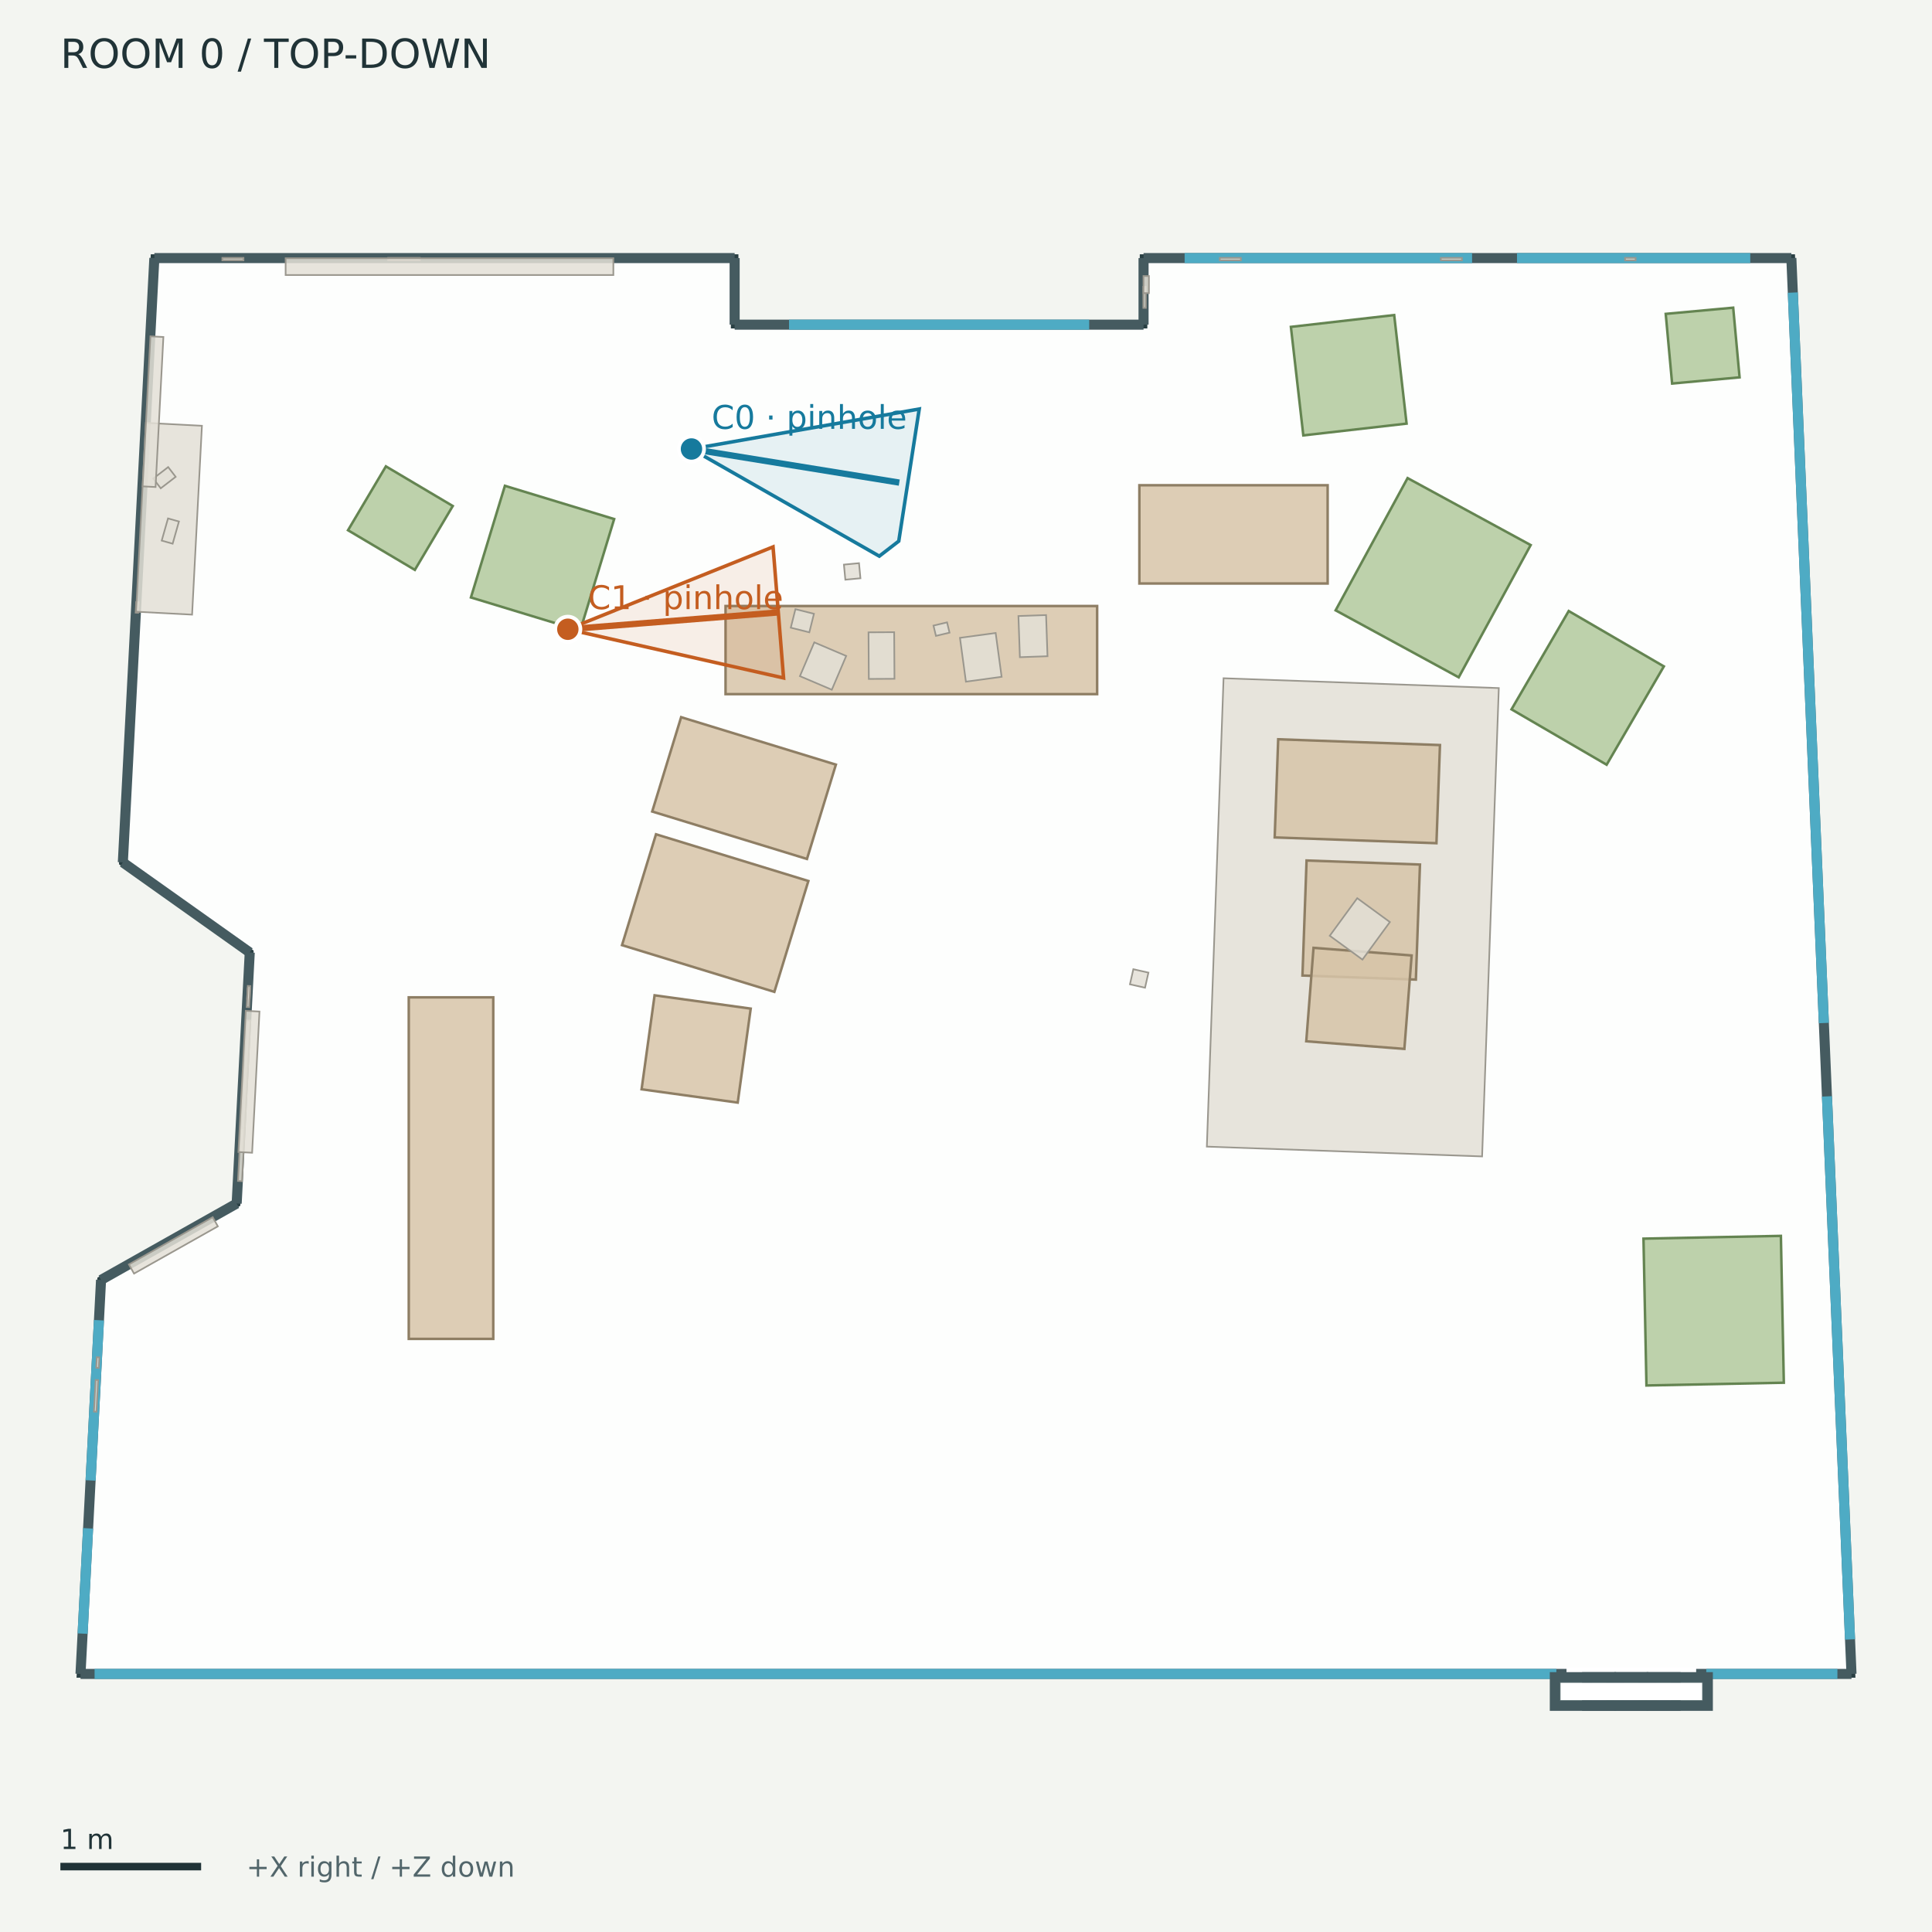
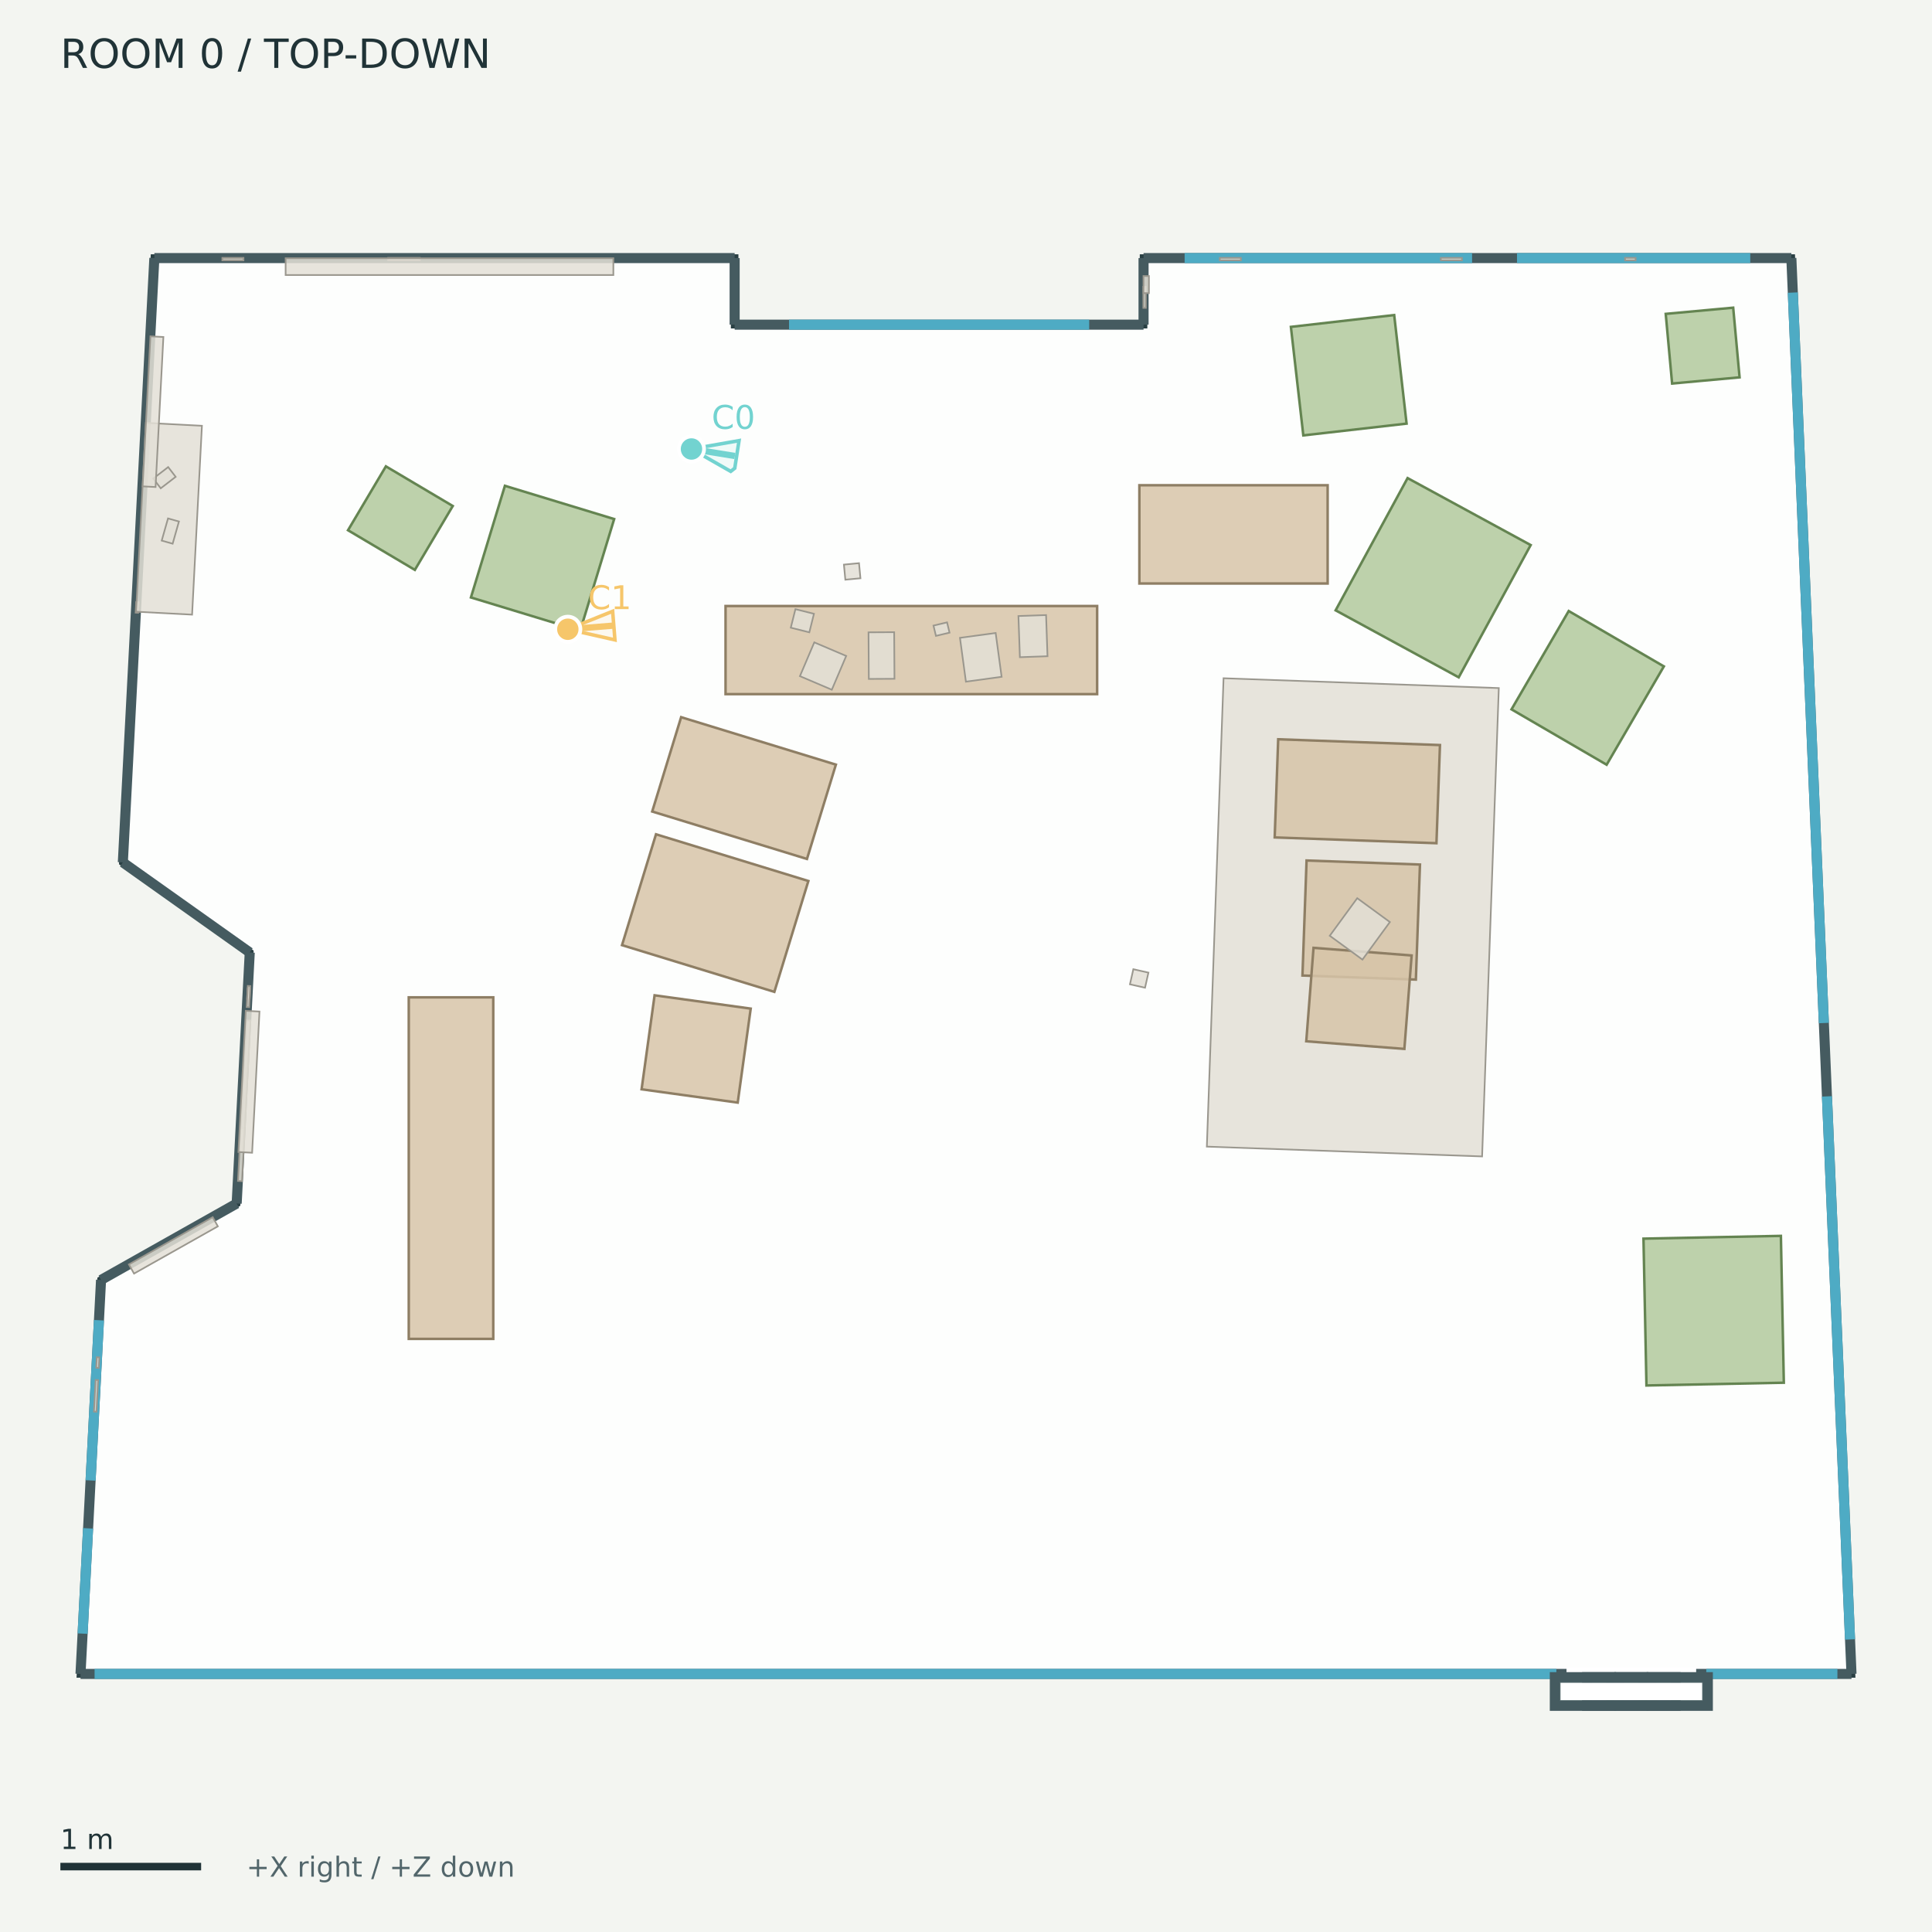
<svg xmlns="http://www.w3.org/2000/svg" width="768" height="768" viewBox="0 0 768 768">
  <rect width="100%" height="100%" fill="#f3f5f1" />
  <g font-family="DejaVu Sans">
    <defs>
      <clipPath id="map">
        <rect x="12" y="42" width="744" height="680" />
      </clipPath>
    </defs>
    <text x="24.00" y="27.00" font-size="16" fill="#203337">ROOM 0  /  TOP-DOWN</text>
    <g clip-path="url(#map)">
      <polygon points="61.36,102.59 292.03,102.59 292.03,129.06 454.58,129.06 454.58,102.59 712.09,102.59 736.00,665.41 32.00,665.41 40.17,508.79 94.08,478.42 99.28,378.62 48.83,342.81" fill="#ffffff" fill-opacity="0.85" stroke="#293f43" stroke-width="3" />
      <polyline points="61.36,102.59 292.03,102.59" fill="#455b60" fill-opacity="0.85" stroke="#455b60" stroke-width="4" />
      <polyline points="292.03,102.59 292.03,129.06" fill="#455b60" fill-opacity="0.85" stroke="#455b60" stroke-width="4" />
      <polyline points="292.03,129.06 454.58,129.06" fill="#455b60" fill-opacity="0.85" stroke="#455b60" stroke-width="4" />
      <polyline points="454.58,129.06 454.58,102.59" fill="#455b60" fill-opacity="0.85" stroke="#455b60" stroke-width="4" />
      <polyline points="454.58,102.59 712.09,102.59" fill="#455b60" fill-opacity="0.85" stroke="#455b60" stroke-width="4" />
      <polyline points="712.09,102.59 736.00,665.41" fill="#455b60" fill-opacity="0.85" stroke="#455b60" stroke-width="4" />
      <polyline points="736.00,665.41 32.00,665.41" fill="#455b60" fill-opacity="0.85" stroke="#455b60" stroke-width="4" />
      <polyline points="32.00,665.41 40.17,508.79" fill="#455b60" fill-opacity="0.85" stroke="#455b60" stroke-width="4" />
      <polyline points="40.17,508.79 94.08,478.42" fill="#455b60" fill-opacity="0.85" stroke="#455b60" stroke-width="4" />
      <polyline points="94.08,478.42 99.28,378.62" fill="#455b60" fill-opacity="0.85" stroke="#455b60" stroke-width="4" />
      <polyline points="99.28,378.62 48.83,342.81" fill="#455b60" fill-opacity="0.85" stroke="#455b60" stroke-width="4" />
      <polyline points="48.83,342.81 61.36,102.59" fill="#455b60" fill-opacity="0.85" stroke="#455b60" stroke-width="4" />
      <polyline points="313.65,129.06 432.97,129.06" fill="none" fill-opacity="0.85" stroke="#4eabc4" stroke-width="4" />
      <polyline points="470.91,102.59 585.17,102.59" fill="none" fill-opacity="0.85" stroke="#4eabc4" stroke-width="4" />
      <polyline points="603.03,102.59 695.76,102.59" fill="none" fill-opacity="0.85" stroke="#4eabc4" stroke-width="4" />
      <polyline points="712.67,116.30 725.01,406.67" fill="none" fill-opacity="0.85" stroke="#4eabc4" stroke-width="4" />
      <polyline points="726.24,435.83 735.42,651.70" fill="none" fill-opacity="0.85" stroke="#4eabc4" stroke-width="4" />
      <polyline points="32.84,649.39 35.02,607.54" fill="none" fill-opacity="0.85" stroke="#4eabc4" stroke-width="4" />
      <polyline points="36.01,588.50 39.34,524.81" fill="none" fill-opacity="0.85" stroke="#4eabc4" stroke-width="4" />
      <polyline points="37.60,665.41 618.68,665.41" fill="none" fill-opacity="0.85" stroke="#4eabc4" stroke-width="4" />
      <polyline points="678.28,665.41 730.40,665.41" fill="none" fill-opacity="0.85" stroke="#4eabc4" stroke-width="4" />
      <polyline points="622.71,665.41 674.25,665.41" fill="none" fill-opacity="0.85" stroke="#ffffff" stroke-width="5" />
      <polygon points="618.07,666.70 640.41,666.70 640.41,678.09 618.07,678.09" fill="#455b60" fill-opacity="0.85" stroke="#455b60" stroke-width="4" />
      <polygon points="630.90,666.70 653.24,666.70 653.24,678.09 630.90,678.09" fill="#455b60" fill-opacity="0.85" stroke="#455b60" stroke-width="4" />
      <polygon points="643.72,666.70 666.06,666.70 666.06,678.09 643.72,678.09" fill="#455b60" fill-opacity="0.85" stroke="#455b60" stroke-width="4" />
      <polygon points="656.55,666.70 678.89,666.70 678.89,678.09 656.55,678.09" fill="#455b60" fill-opacity="0.85" stroke="#455b60" stroke-width="4" />
      <polygon points="622.83,671.45 674.13,671.45 674.13,673.33 622.83,673.33" fill="none" fill-opacity="0.85" stroke="#ffffff" stroke-width="5" />
      <polygon points="288.42,240.90 436.13,240.90 436.13,275.93 288.42,275.93" fill="#d7c4a8" fill-opacity="0.85" stroke="#8e7e64" stroke-width="1" />
      <polygon points="452.92,192.89 527.76,192.89 527.76,231.95 452.92,231.95" fill="#d7c4a8" fill-opacity="0.85" stroke="#8e7e64" stroke-width="1" />
      <polygon points="260.77,331.64 321.34,350.21 307.82,394.28 247.26,375.71" fill="#d7c4a8" fill-opacity="0.85" stroke="#8e7e64" stroke-width="1" />
      <polygon points="270.76,285.09 332.28,303.95 320.78,341.45 259.26,322.59" fill="#d7c4a8" fill-opacity="0.85" stroke="#8e7e64" stroke-width="1" />
      <polygon points="260.21,395.65 298.42,400.94 293.25,438.30 255.04,433.01" fill="#d7c4a8" fill-opacity="0.85" stroke="#8e7e64" stroke-width="1" />
      <polygon points="162.49,532.23 162.49,396.46 196.08,396.46 196.08,532.23" fill="#d7c4a8" fill-opacity="0.85" stroke="#8e7e64" stroke-width="1" />
      <polygon points="654.49,550.75 653.31,492.38 707.93,491.28 709.10,549.65" fill="#b1c99c" fill-opacity="0.85" stroke="#648451" stroke-width="1" />
      <polygon points="688.97,122.31 691.51,150.00 664.69,152.46 662.15,124.77" fill="#b1c99c" fill-opacity="0.85" stroke="#648451" stroke-width="1" />
      <polygon points="153.40,185.38 179.98,201.14 164.91,226.54 138.34,210.78" fill="#b1c99c" fill-opacity="0.85" stroke="#648451" stroke-width="1" />
      <polygon points="187.20,237.50 200.71,193.11 244.14,206.33 230.63,250.72" fill="#b1c99c" fill-opacity="0.85" stroke="#648451" stroke-width="1" />
      <polygon points="559.14,168.39 518.09,173.08 513.15,129.94 554.21,125.24" fill="#b1c99c" fill-opacity="0.85" stroke="#648451" stroke-width="1" />
      <polygon points="579.86,269.25 530.93,242.62 559.54,190.05 608.47,216.67" fill="#b1c99c" fill-opacity="0.85" stroke="#648451" stroke-width="1" />
      <polygon points="600.85,281.98 623.59,242.89 661.41,264.90 638.66,303.99" fill="#b1c99c" fill-opacity="0.85" stroke="#648451" stroke-width="1" />
      <polygon points="486.38,269.61 595.80,273.52 589.16,459.70 479.74,455.80" fill="#e3dfd6" fill-opacity="0.85" stroke="#9a978e" stroke-width="0.65" />
      <polygon points="519.38,342.06 564.46,343.67 562.83,389.40 517.75,387.79" fill="#d7c4a8" fill-opacity="0.85" stroke="#8e7e64" stroke-width="1" />
      <polygon points="508.10,293.87 572.41,296.17 571.01,335.19 506.71,332.89" fill="#d7c4a8" fill-opacity="0.85" stroke="#8e7e64" stroke-width="1" />
      <polygon points="522.15,376.78 561.14,379.81 558.26,416.96 519.26,413.93" fill="#d7c4a8" fill-opacity="0.85" stroke="#8e7e64" stroke-width="1" />
      <polygon points="38.25,543.71 38.47,539.52 39.48,539.57 39.26,543.76" fill="#e3dfd6" fill-opacity="0.85" stroke="#9a978e" stroke-width="0.65" />
      <polygon points="645.98,102.50 650.18,102.50 650.18,103.50 645.98,103.50" fill="#e3dfd6" fill-opacity="0.85" stroke="#9a978e" stroke-width="0.65" />
      <polygon points="37.35,561.13 38.00,548.56 39.01,548.61 38.35,561.19" fill="#e3dfd6" fill-opacity="0.85" stroke="#9a978e" stroke-width="0.65" />
      <polygon points="454.49,122.39 454.49,114.00 455.50,114.00 455.50,122.39" fill="#e3dfd6" fill-opacity="0.85" stroke="#9a978e" stroke-width="0.65" />
      <polygon points="154.29,102.50 166.88,102.50 166.88,103.50 154.29,103.50" fill="#e3dfd6" fill-opacity="0.85" stroke="#9a978e" stroke-width="0.65" />
      <polygon points="484.88,102.50 493.28,102.50 493.28,103.50 484.88,103.50" fill="#e3dfd6" fill-opacity="0.85" stroke="#9a978e" stroke-width="0.65" />
      <polygon points="95.08,457.46 95.51,449.07 96.52,449.13 96.08,457.51" fill="#e3dfd6" fill-opacity="0.85" stroke="#9a978e" stroke-width="0.65" />
      <polygon points="98.23,397.08 98.44,392.89 99.45,392.94 99.23,397.13" fill="#e3dfd6" fill-opacity="0.85" stroke="#9a978e" stroke-width="0.65" />
      <polygon points="88.39,102.50 96.78,102.50 96.78,103.50 88.39,103.50" fill="#e3dfd6" fill-opacity="0.85" stroke="#9a978e" stroke-width="0.65" />
      <polygon points="572.75,102.50 581.14,102.50 581.14,103.50 572.75,103.50" fill="#e3dfd6" fill-opacity="0.85" stroke="#9a978e" stroke-width="0.65" />
      <polygon points="53.92,243.54 54.13,239.35 55.14,239.40 54.92,243.59" fill="#e3dfd6" fill-opacity="0.85" stroke="#9a978e" stroke-width="0.65" />
      <polygon points="552.50,366.53 541.59,381.46 528.60,371.98 539.52,357.04" fill="#e3dfd6" fill-opacity="0.85" stroke="#9a978e" stroke-width="0.65" />
      <polygon points="355.57,269.83 345.37,269.89 345.25,251.36 355.45,251.30" fill="#e3dfd6" fill-opacity="0.85" stroke="#9a978e" stroke-width="0.65" />
      <polygon points="416.40,260.86 405.42,261.25 404.84,244.88 415.83,244.50" fill="#e3dfd6" fill-opacity="0.85" stroke="#9a978e" stroke-width="0.65" />
      <polygon points="398.16,269.04 383.97,270.98 381.60,253.55 395.79,251.62" fill="#e3dfd6" fill-opacity="0.85" stroke="#9a978e" stroke-width="0.65" />
      <polygon points="323.69,255.35 336.38,260.75 330.66,274.18 317.98,268.78" fill="#e3dfd6" fill-opacity="0.85" stroke="#9a978e" stroke-width="0.65" />
      <polygon points="371.07,248.68 376.47,247.40 377.45,251.49 372.05,252.77" fill="#e3dfd6" fill-opacity="0.85" stroke="#9a978e" stroke-width="0.65" />
      <polygon points="321.72,251.36 314.35,249.52 316.19,242.15 323.56,243.99" fill="#e3dfd6" fill-opacity="0.85" stroke="#9a978e" stroke-width="0.65" />
      <polygon points="94.60,469.44 97.93,405.61 99.53,405.70 96.20,469.52" fill="#e3dfd6" fill-opacity="0.85" stroke="#9a978e" stroke-width="0.65" />
      <polygon points="51.23,502.63 84.55,483.85 86.60,487.49 53.28,506.27" fill="#e3dfd6" fill-opacity="0.85" stroke="#9a978e" stroke-width="0.65" />
      <polygon points="98.06,400.30 98.50,391.92 99.50,391.97 99.06,400.35" fill="#e3dfd6" fill-opacity="0.85" stroke="#9a978e" stroke-width="0.65" />
      <polygon points="54.09,243.16 58.00,168.09 80.27,169.25 76.36,244.33" fill="#e3dfd6" fill-opacity="0.85" stroke="#9a978e" stroke-width="0.65" />
      <polygon points="113.54,102.65 243.82,102.65 243.82,109.33 113.54,109.33" fill="#e3dfd6" fill-opacity="0.85" stroke="#9a978e" stroke-width="0.65" />
      <polygon points="66.85,185.67 69.83,189.55 63.89,194.11 60.92,190.23" fill="#e3dfd6" fill-opacity="0.85" stroke="#9a978e" stroke-width="0.65" />
      <polygon points="66.79,206.08 71.13,207.31 68.63,216.13 64.28,214.90" fill="#e3dfd6" fill-opacity="0.85" stroke="#9a978e" stroke-width="0.65" />
      <polygon points="454.55,116.52 454.55,109.73 456.72,109.73 456.72,116.52" fill="#e3dfd6" fill-opacity="0.85" stroke="#9a978e" stroke-width="0.65" />
      <polygon points="56.69,193.33 59.80,133.69 64.95,133.96 61.84,193.60" fill="#e3dfd6" fill-opacity="0.85" stroke="#9a978e" stroke-width="0.65" />
      <polygon points="94.77,457.95 97.70,401.81 103.15,402.10 100.22,458.23" fill="#e3dfd6" fill-opacity="0.85" stroke="#9a978e" stroke-width="0.65" />
      <polygon points="455.17,392.63 449.17,391.28 450.52,385.28 456.52,386.63" fill="#e3dfd6" fill-opacity="0.85" stroke="#9a978e" stroke-width="0.65" />
      <polygon points="336.04,230.44 335.47,224.44 341.47,223.87 342.04,229.87" fill="#e3dfd6" fill-opacity="0.85" stroke="#9a978e" stroke-width="0.65" />
      <g data-lens="pinhole">
-         <polyline points="274.87,178.48 274.90,178.53 274.93,178.59 274.96,178.65 274.99,178.70 275.02,178.76 275.05,178.82 275.08,178.89 275.11,178.95 275.14,179.01 275.17,179.08 275.20,179.15 275.23,179.22 275.25,179.29 275.28,179.36 275.31,179.43 275.34,179.51 275.36,179.58 275.39,179.66 275.42,179.74 275.44,179.82 275.47,179.90 275.50,179.98 275.52,180.06 275.55,180.15 275.57,180.23 275.60,180.32 275.62,180.41 275.65,180.50 275.67,180.59 275.70,180.68 275.72,180.78 275.74,180.87" fill="none" stroke="#167a9d" opacity="0.65" stroke-width="1.5" />
-         <polygon points="274.87,178.48 365.41,162.59 357.27,215.11 349.53,221.08" fill="#167a9d" fill-opacity="0.10" stroke="#167a9d" stroke-width="1.4" />
-         <polyline points="274.87,178.48 357.47,191.84" fill="none" stroke="#167a9d" stroke-width="2.5" />
-         <circle cx="274.874" cy="178.482" r="5" fill="#167a9d" stroke="white" stroke-width="1.5" />
-         <text x="282.87" y="170.48" font-size="13" fill="#167a9d">C0 · pinhole</text>
+         <polyline points="274.87,178.48 274.90,178.53 274.93,178.59 274.96,178.65 274.99,178.70 275.02,178.76 275.05,178.82 275.08,178.89 275.11,178.95 275.14,179.01 275.17,179.08 275.20,179.15 275.23,179.22 275.25,179.29 275.28,179.36 275.31,179.43 275.34,179.51 275.36,179.58 275.39,179.66 275.42,179.74 275.44,179.82 275.47,179.90 275.50,179.98 275.52,180.06 275.55,180.15 275.57,180.23 275.60,180.32 275.62,180.41 275.65,180.50 275.67,180.59 275.70,180.68 275.72,180.78 275.74,180.87" fill="none" stroke="#72d3d0" opacity="0.65" stroke-width="1.5" />
+         <polygon points="274.87,178.48 293.78,175.16 292.08,186.13 290.47,187.38" fill="#72d3d0" fill-opacity="0.10" stroke="#72d3d0" stroke-width="1.4" />
+         <polyline points="274.87,178.48 292.13,181.27" fill="none" stroke="#72d3d0" stroke-width="2.5" />
+         <circle cx="274.874" cy="178.482" r="5" fill="#72d3d0" stroke="white" stroke-width="1.5" />
+         <text x="282.87" y="170.48" font-size="13" fill="#72d3d0">C0</text>
      </g>
      <g data-lens="pinhole">
-         <polyline points="225.72,250.14 225.74,250.19 225.76,250.25 225.78,250.31 225.79,250.38 225.80,250.45 225.81,250.52 225.82,250.60 225.83,250.68 225.84,250.77 225.84,250.86 225.84,250.95 225.84,251.05 225.84,251.15 225.84,251.26 225.83,251.37 225.82,251.48 225.82,251.60 225.80,251.72 225.79,251.84 225.78,251.97 225.76,252.11 225.74,252.24 225.73,252.38 225.70,252.53 225.68,252.68 225.66,252.83 225.63,252.99 225.60,253.14 225.57,253.31 225.54,253.48 225.50,253.65 225.47,253.82" fill="none" stroke="#c45d20" opacity="0.65" stroke-width="1.5" />
-         <polygon points="225.72,250.14 307.29,217.40 307.64,221.52 311.48,269.50" fill="#c45d20" fill-opacity="0.10" stroke="#c45d20" stroke-width="1.4" />
-         <polyline points="225.72,250.14 309.38,243.45" fill="none" stroke="#c45d20" stroke-width="2.5" />
-         <circle cx="225.721" cy="250.137" r="5" fill="#c45d20" stroke="white" stroke-width="1.5" />
-         <text x="233.72" y="242.14" font-size="13" fill="#c45d20">C1 · pinhole</text>
+         <polyline points="225.72,250.14 225.74,250.19 225.76,250.25 225.78,250.31 225.79,250.38 225.80,250.45 225.81,250.52 225.82,250.60 225.83,250.68 225.84,250.77 225.84,250.86 225.84,250.95 225.84,251.05 225.84,251.15 225.84,251.26 225.83,251.37 225.82,251.48 225.82,251.60 225.80,251.72 225.79,251.84 225.78,251.97 225.76,252.11 225.74,252.24 225.73,252.38 225.70,252.53 225.68,252.68 225.66,252.83 225.63,252.99 225.60,253.14 225.57,253.31 225.54,253.48 225.50,253.65 225.47,253.82" fill="none" stroke="#f6c66a" opacity="0.65" stroke-width="1.5" />
+         <polygon points="225.72,250.14 243.54,242.99 243.61,243.89 244.45,254.37" fill="#f6c66a" fill-opacity="0.10" stroke="#f6c66a" stroke-width="1.4" />
+         <polyline points="225.72,250.14 243.99,248.68" fill="none" stroke="#f6c66a" stroke-width="2.5" />
+         <circle cx="225.721" cy="250.137" r="5" fill="#f6c66a" stroke="white" stroke-width="1.5" />
+         <text x="233.72" y="242.14" font-size="13" fill="#f6c66a">C1</text>
      </g>
    </g>
    <path d="M24 742 h55.953" stroke="#203337" stroke-width="3" />
    <text x="24.00" y="735.00" font-size="11" fill="#203337">1 m</text>
    <text x="97.95" y="746.00" font-size="11" fill="#52666b">+X right / +Z down</text>
  </g>
</svg>
